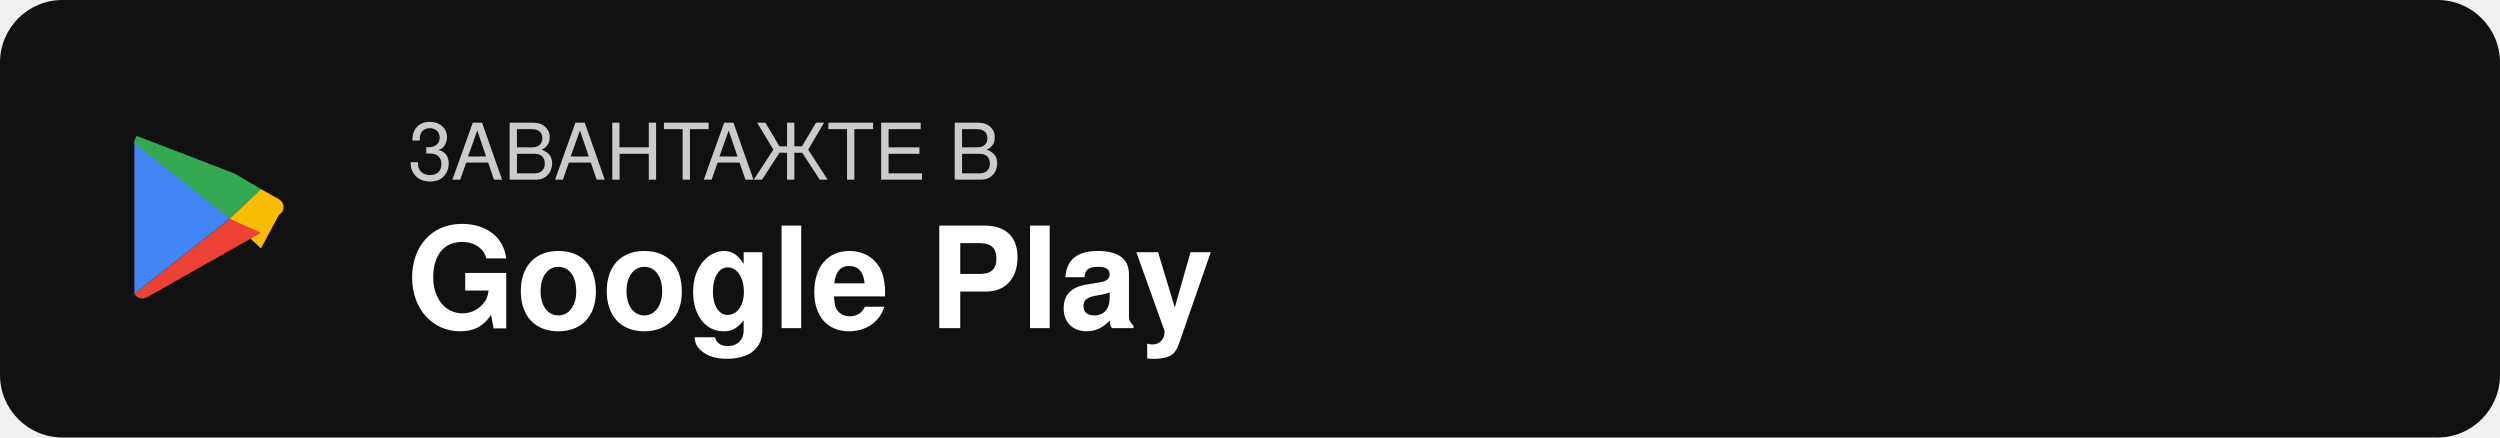
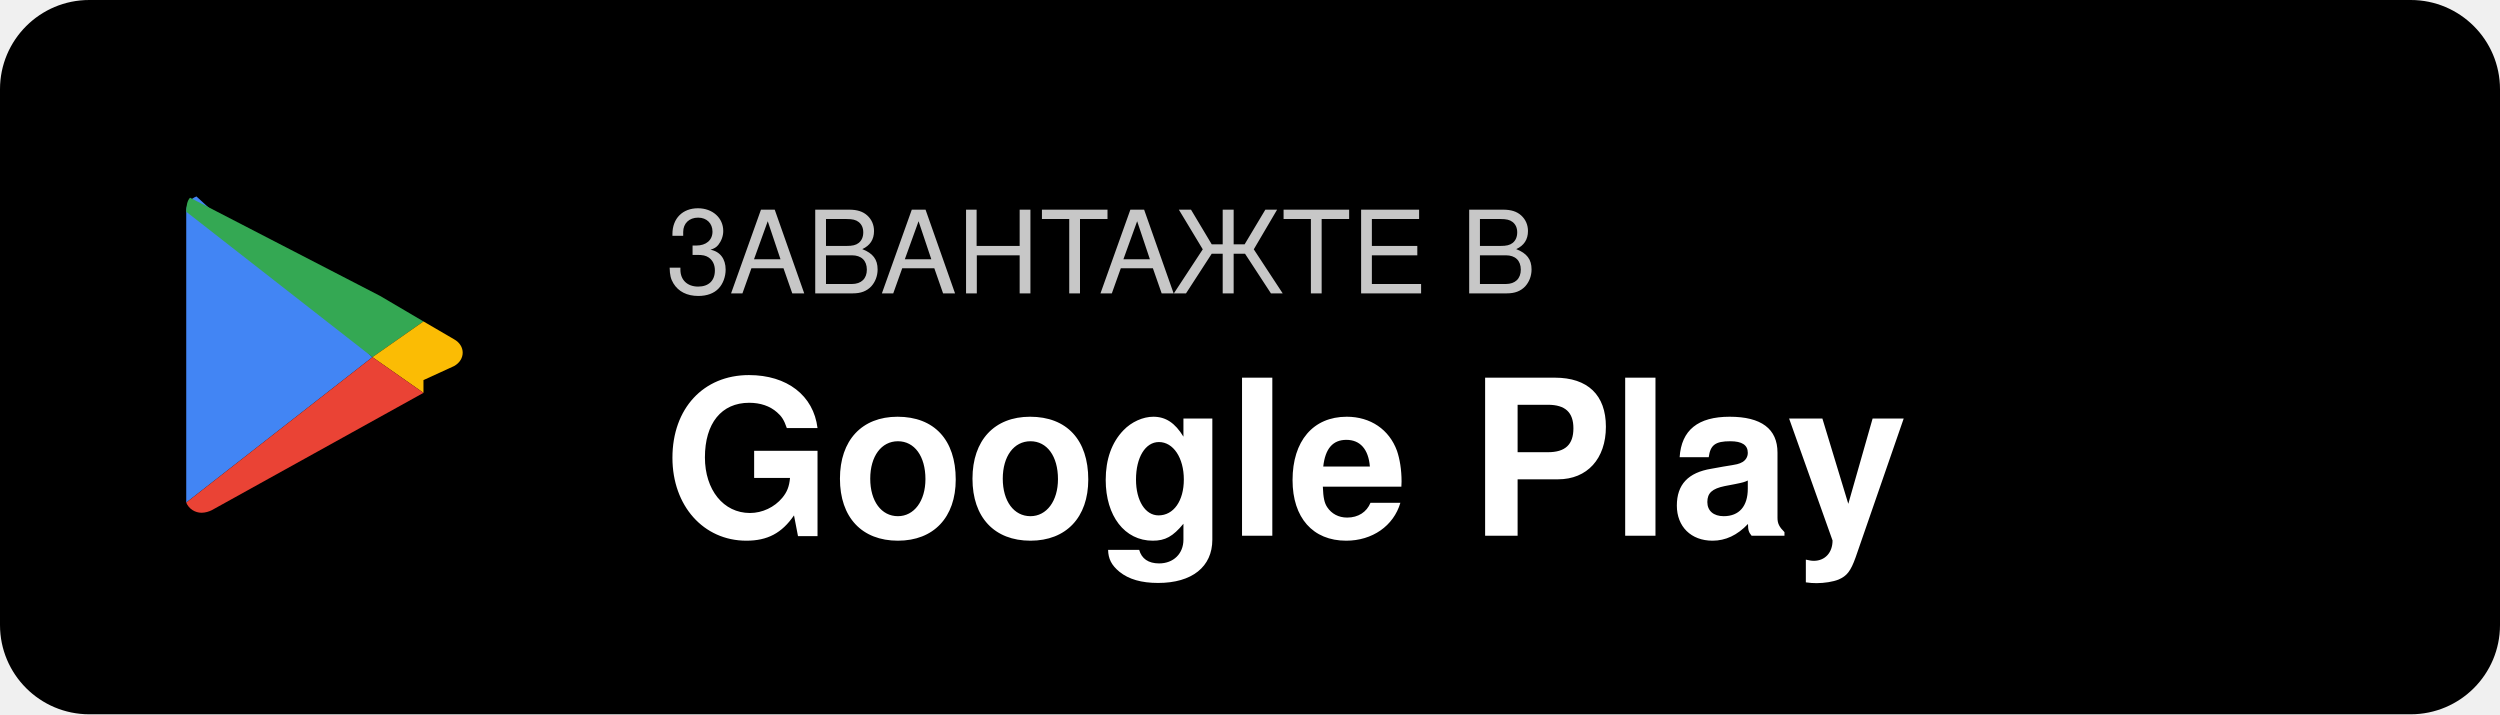
- <svg xmlns="http://www.w3.org/2000/svg" width="320" height="56" viewBox="0 0 320 56" role="img">
-   <rect width="320" height="56" rx="8" fill="#111" />
-   <g transform="translate(16 16)">
-     <path fill="#4285F4" d="M1.2 21.6V2.4c0-.4.2-.7.5-.8L13.4 12 1.2 21.6z" />
-     <path fill="#34A853" d="M17.4 8.2 14 6.2 1.5 1.4C1.3 1.6 1.2 2 1.2 2.4L13.4 12l4-3.8z" />
-     <path fill="#FBBC04" d="M17.4 15.8 13.4 12l4-3.8 2.3 1.3c.8.5.8 1.5 0 2z" />
-     <path fill="#EA4335" d="M13.4 12 1.2 21.6c.2.4.6.6 1 .6.2 0 .5-.1.7-.2l14.5-8.2L13.4 12z" />
+ <svg xmlns="http://www.w3.org/2000/svg" width="196" height="56" viewBox="0 0 196 56" role="img">
+   <rect width="196" height="56" rx="7" fill="#000" />
+   <g transform="translate(14 15)">
+     <path fill="#4285F4" d="M.6 24.4V1.6c0-.6.3-1 .8-1.2L15.2 13 .6 24.4z" />
+     <path fill="#34A853" d="M19.2 10.2 15.8 8.2.9.5C.7.7.6 1.1.6 1.6L15.2 13l4-2.8z" />
+     <path fill="#FBBC04" d="M19.2 15.8 15.2 13l4-2.8 2.4 1.4c.9.5.9 1.6 0 2.1l-2.4 1.1z" />
+     <path fill="#EA4335" d="M15.2 13 .6 24.4c.2.5.7.8 1.2.8.3 0 .6-.1.8-.2L19.2 15.8 15.2 13z" />
  </g>
-   <text x="52" y="23" fill="#fff" fill-opacity="0.78" font-family="Helvetica, Arial, sans-serif" font-size="10" font-weight="500">ЗАВАНТАЖТЕ В</text>
-   <text x="52" y="42" fill="#fff" font-family="Helvetica, Arial, sans-serif" font-size="18" font-weight="700">Google Play</text>
+   <text x="52" y="23" fill="#fff" fill-opacity="0.78" font-family="-apple-system, BlinkMacSystemFont, 'Segoe UI', Helvetica, Arial, sans-serif" font-size="9" font-weight="500">ЗАВАНТАЖТЕ В</text>
+   <text x="52" y="42" fill="#fff" font-family="-apple-system, BlinkMacSystemFont, 'Segoe UI', Helvetica, Arial, sans-serif" font-size="17" font-weight="700">Google Play</text>
</svg>
